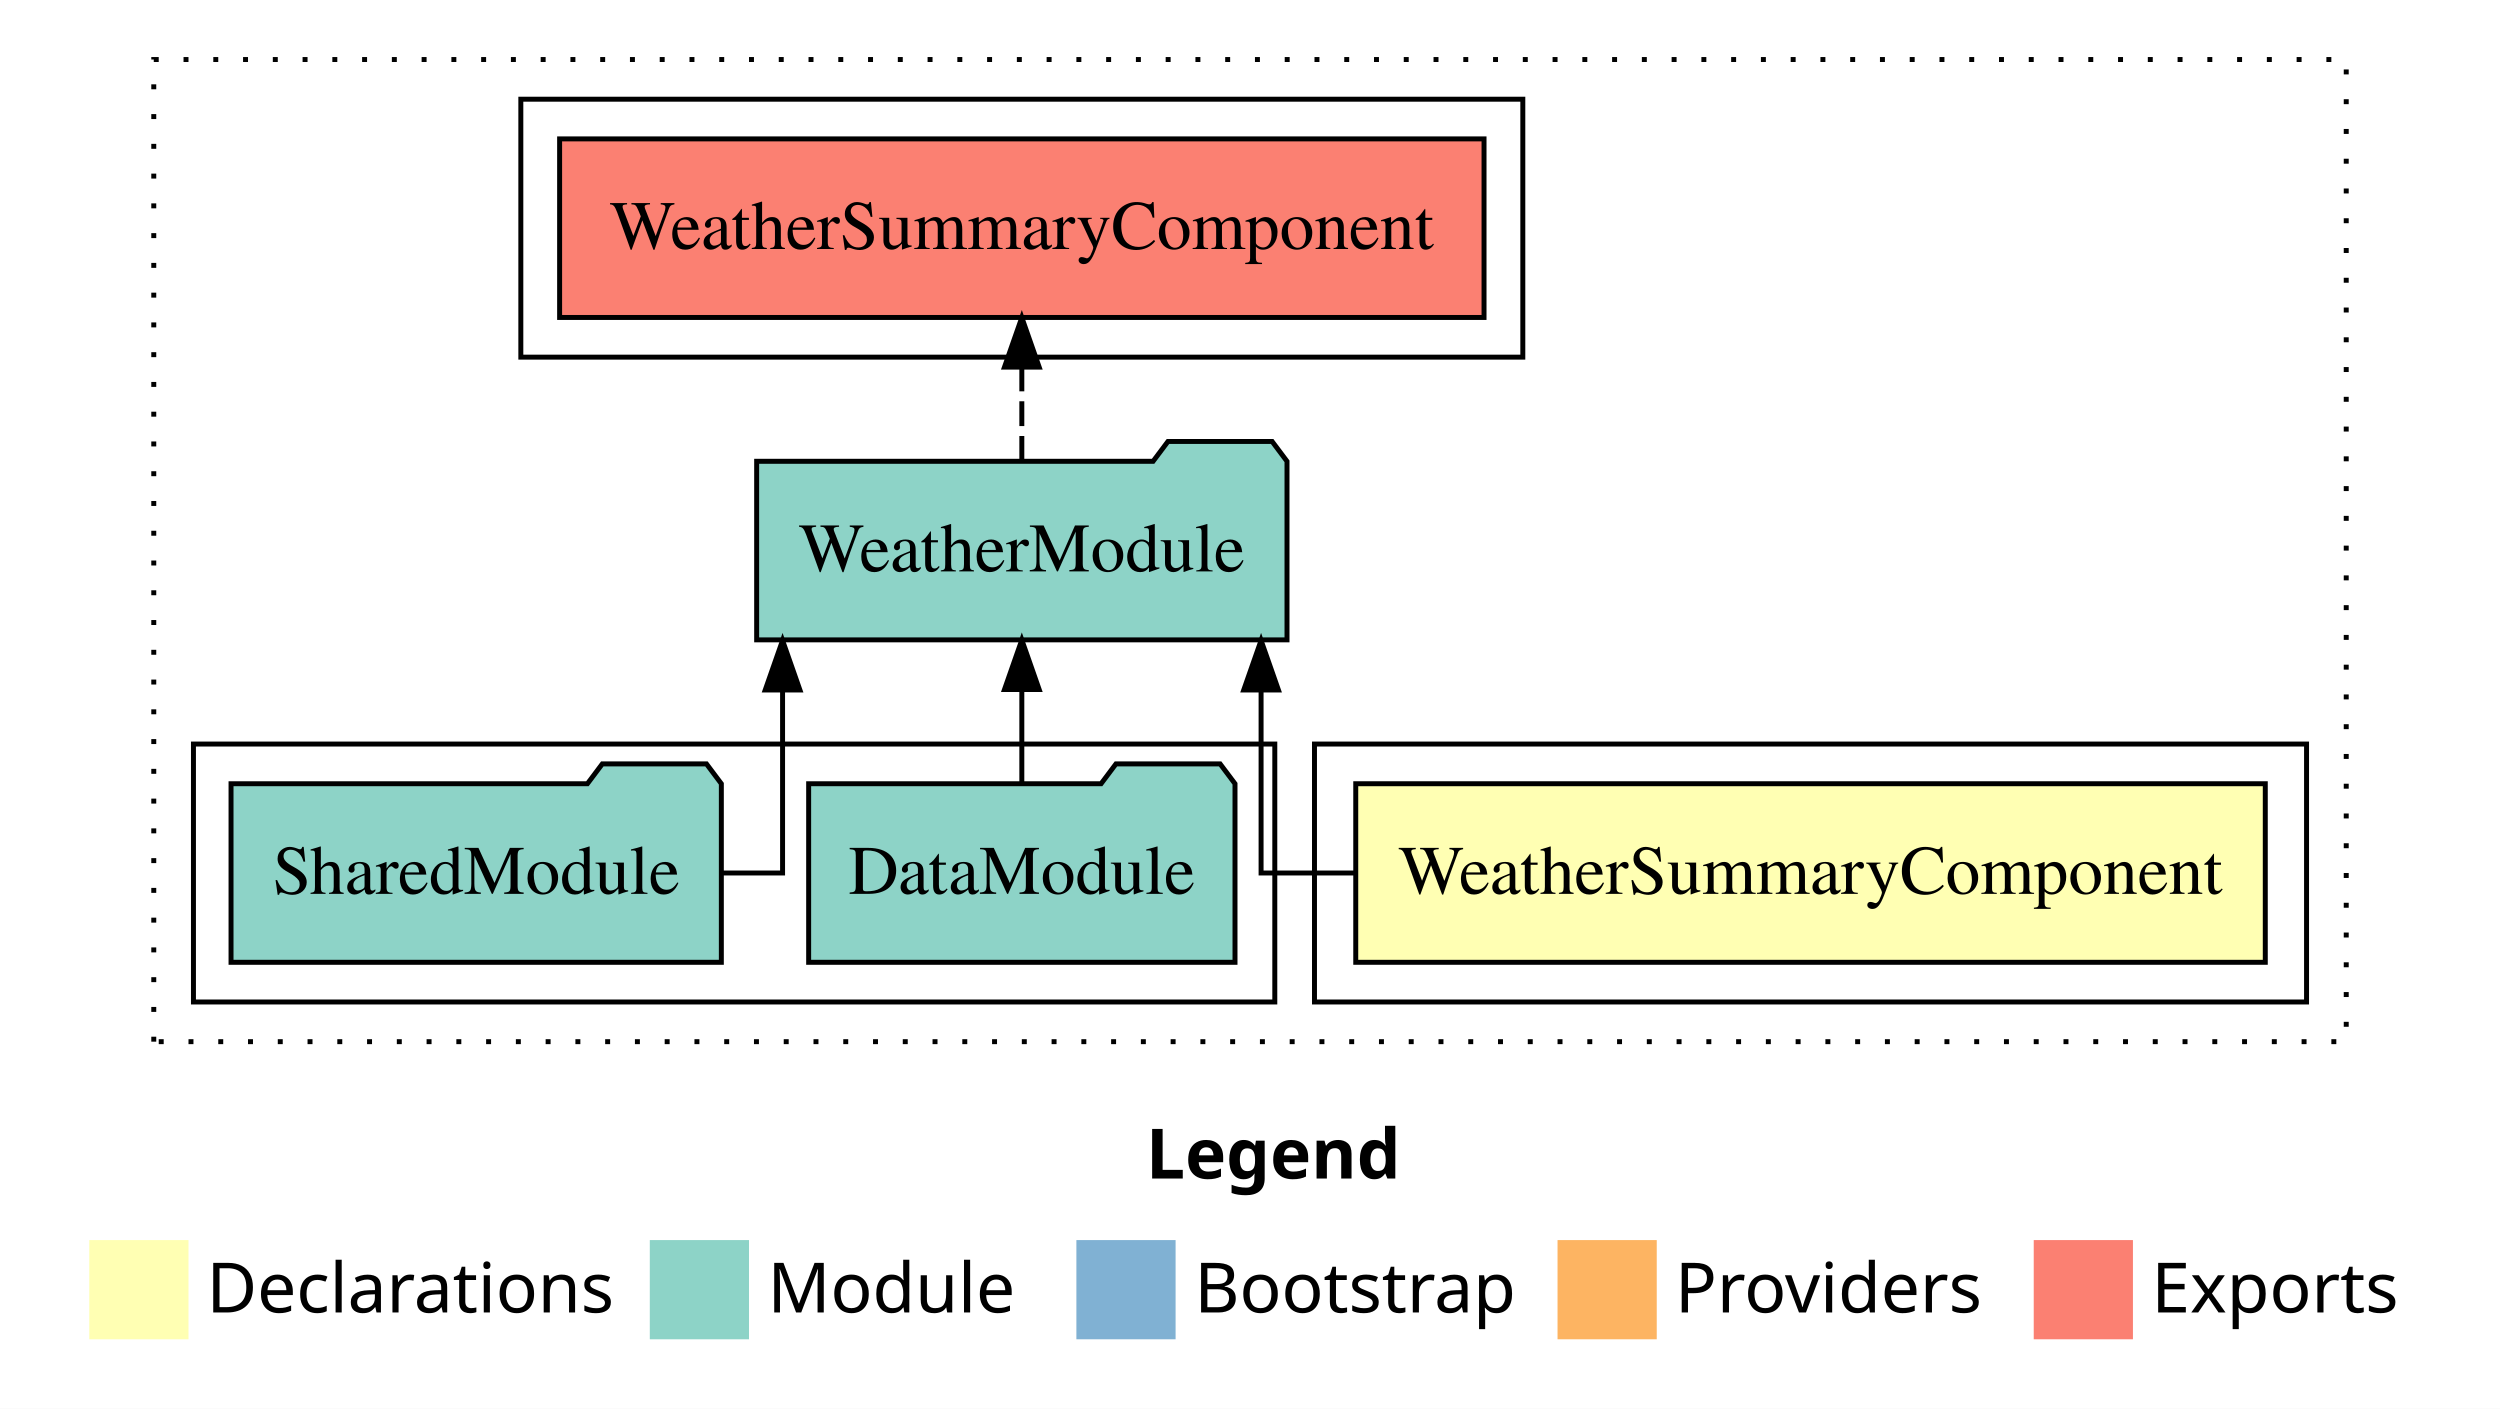
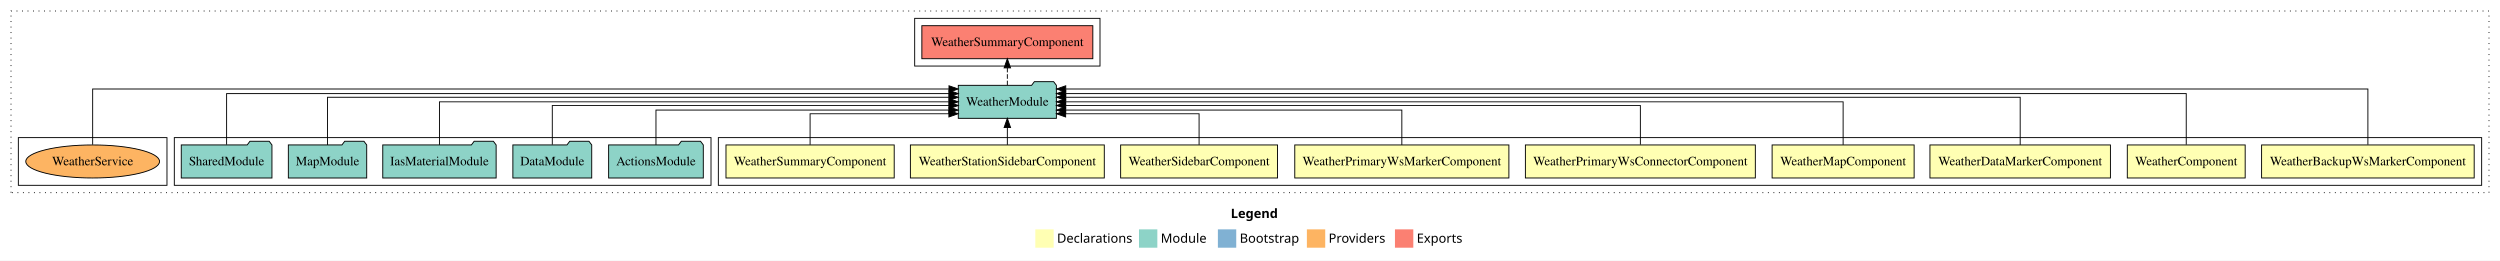
- <svg xmlns="http://www.w3.org/2000/svg" width="504pt" height="284pt" viewBox="0.00 0.00 504.00 284.00">
+ <svg xmlns="http://www.w3.org/2000/svg" width="2725pt" height="284pt" viewBox="0.00 0.00 2725.00 284.00">
  <g id="graph0" class="graph" transform="scale(1 1) rotate(0) translate(4 280)">
-     <polygon fill="#ffffff" stroke="transparent" points="-4,4 -4,-280 500,-280 500,4 -4,4" />
-     <text text-anchor="start" x="227.009" y="-42.4" font-family="sans-serif" font-weight="bold" font-size="14.00" fill="#000000">Legend</text>
-     <polygon fill="#ffffb3" stroke="transparent" points="14,-10 14,-30 34,-30 34,-10 14,-10" />
-     <text text-anchor="start" x="37.629" y="-15.4" font-family="sans-serif" font-size="14.00" fill="#000000">  Declarations</text>
-     <polygon fill="#8dd3c7" stroke="transparent" points="127,-10 127,-30 147,-30 147,-10 127,-10" />
-     <text text-anchor="start" x="150.725" y="-15.4" font-family="sans-serif" font-size="14.00" fill="#000000">  Module</text>
-     <polygon fill="#80b1d3" stroke="transparent" points="213,-10 213,-30 233,-30 233,-10 213,-10" />
-     <text text-anchor="start" x="236.781" y="-15.4" font-family="sans-serif" font-size="14.00" fill="#000000">  Bootstrap</text>
-     <polygon fill="#fdb462" stroke="transparent" points="310,-10 310,-30 330,-30 330,-10 310,-10" />
-     <text text-anchor="start" x="333.673" y="-15.4" font-family="sans-serif" font-size="14.00" fill="#000000">  Providers</text>
-     <polygon fill="#fb8072" stroke="transparent" points="406,-10 406,-30 426,-30 426,-10 406,-10" />
-     <text text-anchor="start" x="429.726" y="-15.4" font-family="sans-serif" font-size="14.00" fill="#000000">  Exports</text>
+     <polygon fill="#ffffff" stroke="transparent" points="-4,4 -4,-280 2721,-280 2721,4 -4,4" />
+     <text text-anchor="start" x="1337.509" y="-42.4" font-family="sans-serif" font-weight="bold" font-size="14.00" fill="#000000">Legend</text>
+     <polygon fill="#ffffb3" stroke="transparent" points="1124.5,-10 1124.5,-30 1144.5,-30 1144.5,-10 1124.5,-10" />
+     <text text-anchor="start" x="1148.129" y="-15.4" font-family="sans-serif" font-size="14.00" fill="#000000">  Declarations</text>
+     <polygon fill="#8dd3c7" stroke="transparent" points="1237.5,-10 1237.5,-30 1257.5,-30 1257.5,-10 1237.5,-10" />
+     <text text-anchor="start" x="1261.225" y="-15.4" font-family="sans-serif" font-size="14.00" fill="#000000">  Module</text>
+     <polygon fill="#80b1d3" stroke="transparent" points="1323.5,-10 1323.5,-30 1343.5,-30 1343.5,-10 1323.5,-10" />
+     <text text-anchor="start" x="1347.281" y="-15.4" font-family="sans-serif" font-size="14.00" fill="#000000">  Bootstrap</text>
+     <polygon fill="#fdb462" stroke="transparent" points="1420.5,-10 1420.5,-30 1440.5,-30 1440.5,-10 1420.5,-10" />
+     <text text-anchor="start" x="1444.173" y="-15.4" font-family="sans-serif" font-size="14.00" fill="#000000">  Providers</text>
+     <polygon fill="#fb8072" stroke="transparent" points="1516.5,-10 1516.5,-30 1536.5,-30 1536.5,-10 1516.5,-10" />
+     <text text-anchor="start" x="1540.226" y="-15.4" font-family="sans-serif" font-size="14.00" fill="#000000">  Exports</text>
    <g id="clust1" class="cluster">
-       <polygon fill="none" stroke="#000000" stroke-dasharray="1,5" points="27,-70 27,-268 469,-268 469,-70 27,-70" />
+       <polygon fill="none" stroke="#000000" stroke-dasharray="1,5" points="8,-70 8,-268 2709,-268 2709,-70 8,-70" />
    </g>
    <g id="clust2" class="cluster">
-       <polygon fill="none" stroke="#000000" points="261,-78 261,-130 461,-130 461,-78 261,-78" />
+       <polygon fill="none" stroke="#000000" points="779,-78 779,-130 2701,-130 2701,-78 779,-78" />
    </g>
-     <g id="clust4" class="cluster">
-       <polygon fill="none" stroke="#000000" points="35,-78 35,-130 253,-130 253,-78 35,-78" />
+     <g id="clust12" class="cluster">
+       <polygon fill="none" stroke="#000000" points="186,-78 186,-130 771,-130 771,-78 186,-78" />
    </g>
-     <g id="clust5" class="cluster">
-       <polygon fill="none" stroke="#000000" points="101,-208 101,-260 303,-260 303,-208 101,-208" />
+     <g id="clust13" class="cluster">
+       <polygon fill="none" stroke="#000000" points="993,-208 993,-260 1195,-260 1195,-208 993,-208" />
+     </g>
+     <g id="clust15" class="cluster">
+       <polygon fill="none" stroke="#000000" points="16,-78 16,-130 178,-130 178,-78 16,-78" />
    </g>
    <g id="node1" class="node">
-       <polygon fill="#ffffb3" stroke="#000000" points="452.681,-122 269.319,-122 269.319,-86 452.681,-86 452.681,-122" />
-       <text text-anchor="middle" x="361" y="-99.8" font-family="Times,serif" font-size="14.00" fill="#000000">WeatherSummaryComponent</text>
+       <polygon fill="#ffffb3" stroke="#000000" points="2692.862,-122 2461.138,-122 2461.138,-86 2692.862,-86 2692.862,-122" />
+       <text text-anchor="middle" x="2577" y="-99.8" font-family="Times,serif" font-size="14.00" fill="#000000">WeatherBackupWsMarkerComponent</text>
+     </g>
+     <g id="node10" class="node">
+       <polygon fill="#8dd3c7" stroke="#000000" points="1147.459,-187 1144.459,-191 1123.459,-191 1120.459,-187 1040.541,-187 1040.541,-151 1147.459,-151 1147.459,-187" />
+       <text text-anchor="middle" x="1094" y="-164.8" font-family="Times,serif" font-size="14.00" fill="#000000">WeatherModule</text>
+     </g>
+     <g id="edge1" class="edge">
+       <path fill="none" stroke="#000000" d="M2577,-122.323C2577,-145.66 2577,-183 2577,-183 2577,-183 1157.657,-183 1157.657,-183" />
+       <polygon fill="#000000" stroke="#000000" points="1157.657,-179.5 1147.657,-183 1157.657,-186.5 1157.657,-179.5" />
    </g>
    <g id="node2" class="node">
-       <polygon fill="#8dd3c7" stroke="#000000" points="255.459,-187 252.459,-191 231.459,-191 228.459,-187 148.541,-187 148.541,-151 255.459,-151 255.459,-187" />
-       <text text-anchor="middle" x="202" y="-164.8" font-family="Times,serif" font-size="14.00" fill="#000000">WeatherModule</text>
+       <polygon fill="#ffffb3" stroke="#000000" points="2443.242,-122 2314.758,-122 2314.758,-86 2443.242,-86 2443.242,-122" />
+       <text text-anchor="middle" x="2379" y="-99.8" font-family="Times,serif" font-size="14.00" fill="#000000">WeatherComponent</text>
    </g>
-     <g id="edge1" class="edge">
-       <path fill="none" stroke="#000000" d="M269.024,-104C257.821,-104 250.234,-104 250.234,-104 250.234,-104 250.234,-140.894 250.234,-140.894" />
-       <polygon fill="#000000" stroke="#000000" points="246.734,-140.894 250.234,-150.894 253.734,-140.894 246.734,-140.894" />
+     <g id="edge2" class="edge">
+       <path fill="none" stroke="#000000" d="M2379,-122.292C2379,-144.206 2379,-178 2379,-178 2379,-178 1157.579,-178 1157.579,-178" />
+       <polygon fill="#000000" stroke="#000000" points="1157.579,-174.5 1147.579,-178 1157.579,-181.5 1157.579,-174.5" />
+     </g>
+     <g id="node3" class="node">
+       <polygon fill="#ffffb3" stroke="#000000" points="2296.364,-122 2099.636,-122 2099.636,-86 2296.364,-86 2296.364,-122" />
+       <text text-anchor="middle" x="2198" y="-99.8" font-family="Times,serif" font-size="14.00" fill="#000000">WeatherDataMarkerComponent</text>
+     </g>
+     <g id="edge3" class="edge">
+       <path fill="none" stroke="#000000" d="M2198,-122.027C2198,-142.767 2198,-174 2198,-174 2198,-174 1157.621,-174 1157.621,-174" />
+       <polygon fill="#000000" stroke="#000000" points="1157.621,-170.5 1147.621,-174 1157.621,-177.5 1157.621,-170.5" />
+     </g>
+     <g id="node4" class="node">
+       <polygon fill="#ffffb3" stroke="#000000" points="2082.402,-122 1927.598,-122 1927.598,-86 2082.402,-86 2082.402,-122" />
+       <text text-anchor="middle" x="2005" y="-99.8" font-family="Times,serif" font-size="14.00" fill="#000000">WeatherMapComponent</text>
+     </g>
+     <g id="edge4" class="edge">
+       <path fill="none" stroke="#000000" d="M2005,-122.106C2005,-141.339 2005,-169 2005,-169 2005,-169 1157.586,-169 1157.586,-169" />
+       <polygon fill="#000000" stroke="#000000" points="1157.586,-165.5 1147.586,-169 1157.586,-172.5 1157.586,-165.5" />
    </g>
    <g id="node5" class="node">
-       <polygon fill="#fb8072" stroke="#000000" points="295.181,-252 108.819,-252 108.819,-216 295.181,-216 295.181,-252" />
-       <text text-anchor="middle" x="202" y="-229.8" font-family="Times,serif" font-size="14.00" fill="#000000">WeatherSummaryComponent </text>
+       <polygon fill="#ffffb3" stroke="#000000" points="1909.318,-122 1658.682,-122 1658.682,-86 1909.318,-86 1909.318,-122" />
+       <text text-anchor="middle" x="1784" y="-99.8" font-family="Times,serif" font-size="14.00" fill="#000000">WeatherPrimaryWsConnectorComponent</text>
    </g>
-     <g id="edge4" class="edge">
-       <path fill="none" stroke="#000000" stroke-dasharray="5,2" d="M202,-187.106C202,-187.106 202,-205.991 202,-205.991" />
-       <polygon fill="#000000" stroke="#000000" points="198.5,-205.991 202,-215.991 205.5,-205.991 198.5,-205.991" />
+     <g id="edge5" class="edge">
+       <path fill="none" stroke="#000000" d="M1784,-122.302C1784,-140.27 1784,-165 1784,-165 1784,-165 1157.569,-165 1157.569,-165" />
+       <polygon fill="#000000" stroke="#000000" points="1157.569,-161.5 1147.569,-165 1157.569,-168.5 1157.569,-161.5" />
    </g>
-     <g id="node3" class="node">
-       <polygon fill="#8dd3c7" stroke="#000000" points="244.976,-122 241.976,-126 220.976,-126 217.976,-122 159.024,-122 159.024,-86 244.976,-86 244.976,-122" />
-       <text text-anchor="middle" x="202" y="-99.8" font-family="Times,serif" font-size="14.00" fill="#000000">DataModule</text>
+     <g id="node6" class="node">
+       <polygon fill="#ffffb3" stroke="#000000" points="1640.696,-122 1407.304,-122 1407.304,-86 1640.696,-86 1640.696,-122" />
+       <text text-anchor="middle" x="1524" y="-99.8" font-family="Times,serif" font-size="14.00" fill="#000000">WeatherPrimaryWsMarkerComponent</text>
    </g>
-     <g id="edge2" class="edge">
-       <path fill="none" stroke="#000000" d="M202,-122.106C202,-122.106 202,-140.991 202,-140.991" />
-       <polygon fill="#000000" stroke="#000000" points="198.5,-140.991 202,-150.991 205.5,-140.991 198.5,-140.991" />
+     <g id="edge6" class="edge">
+       <path fill="none" stroke="#000000" d="M1524,-122.027C1524,-138.398 1524,-160 1524,-160 1524,-160 1157.59,-160 1157.59,-160" />
+       <polygon fill="#000000" stroke="#000000" points="1157.59,-156.5 1147.59,-160 1157.59,-163.5 1157.59,-156.5" />
    </g>
-     <g id="node4" class="node">
-       <polygon fill="#8dd3c7" stroke="#000000" points="141.423,-122 138.423,-126 117.423,-126 114.423,-122 42.577,-122 42.577,-86 141.423,-86 141.423,-122" />
-       <text text-anchor="middle" x="92" y="-99.8" font-family="Times,serif" font-size="14.00" fill="#000000">SharedModule</text>
+     <g id="node7" class="node">
+       <polygon fill="#ffffb3" stroke="#000000" points="1388.506,-122 1217.494,-122 1217.494,-86 1388.506,-86 1388.506,-122" />
+       <text text-anchor="middle" x="1303" y="-99.8" font-family="Times,serif" font-size="14.00" fill="#000000">WeatherSidebarComponent</text>
    </g>
-     <g id="edge3" class="edge">
-       <path fill="none" stroke="#000000" d="M141.267,-104C148.605,-104 153.766,-104 153.766,-104 153.766,-104 153.766,-140.894 153.766,-140.894" />
-       <polygon fill="#000000" stroke="#000000" points="150.266,-140.894 153.766,-150.894 157.266,-140.894 150.266,-140.894" />
+     <g id="edge7" class="edge">
+       <path fill="none" stroke="#000000" d="M1303,-122.187C1303,-137.182 1303,-156 1303,-156 1303,-156 1157.551,-156 1157.551,-156" />
+       <polygon fill="#000000" stroke="#000000" points="1157.551,-152.5 1147.551,-156 1157.551,-159.5 1157.551,-152.5" />
+     </g>
+     <g id="node8" class="node">
+       <polygon fill="#ffffb3" stroke="#000000" points="1199.674,-122 988.326,-122 988.326,-86 1199.674,-86 1199.674,-122" />
+       <text text-anchor="middle" x="1094" y="-99.8" font-family="Times,serif" font-size="14.00" fill="#000000">WeatherStationSidebarComponent</text>
+     </g>
+     <g id="edge8" class="edge">
+       <path fill="none" stroke="#000000" d="M1094,-122.106C1094,-122.106 1094,-140.991 1094,-140.991" />
+       <polygon fill="#000000" stroke="#000000" points="1090.5,-140.991 1094,-150.991 1097.5,-140.991 1090.5,-140.991" />
+     </g>
+     <g id="node9" class="node">
+       <polygon fill="#ffffb3" stroke="#000000" points="970.681,-122 787.319,-122 787.319,-86 970.681,-86 970.681,-122" />
+       <text text-anchor="middle" x="879" y="-99.8" font-family="Times,serif" font-size="14.00" fill="#000000">WeatherSummaryComponent</text>
+     </g>
+     <g id="edge9" class="edge">
+       <path fill="none" stroke="#000000" d="M879,-122.187C879,-137.182 879,-156 879,-156 879,-156 1030.301,-156 1030.301,-156" />
+       <polygon fill="#000000" stroke="#000000" points="1030.301,-159.5 1040.301,-156 1030.301,-152.5 1030.301,-159.5" />
+     </g>
+     <g id="node16" class="node">
+       <polygon fill="#fb8072" stroke="#000000" points="1187.181,-252 1000.819,-252 1000.819,-216 1187.181,-216 1187.181,-252" />
+       <text text-anchor="middle" x="1094" y="-229.8" font-family="Times,serif" font-size="14.00" fill="#000000">WeatherSummaryComponent </text>
+     </g>
+     <g id="edge15" class="edge">
+       <path fill="none" stroke="#000000" stroke-dasharray="5,2" d="M1094,-187.106C1094,-187.106 1094,-205.991 1094,-205.991" />
+       <polygon fill="#000000" stroke="#000000" points="1090.5,-205.991 1094,-215.991 1097.5,-205.991 1090.5,-205.991" />
+     </g>
+     <g id="node11" class="node">
+       <polygon fill="#8dd3c7" stroke="#000000" points="762.597,-122 759.597,-126 738.597,-126 735.597,-122 659.403,-122 659.403,-86 762.597,-86 762.597,-122" />
+       <text text-anchor="middle" x="711" y="-99.8" font-family="Times,serif" font-size="14.00" fill="#000000">ActionsModule</text>
+     </g>
+     <g id="edge10" class="edge">
+       <path fill="none" stroke="#000000" d="M711,-122.027C711,-138.398 711,-160 711,-160 711,-160 1030.342,-160 1030.342,-160" />
+       <polygon fill="#000000" stroke="#000000" points="1030.342,-163.5 1040.342,-160 1030.342,-156.5 1030.342,-163.5" />
+     </g>
+     <g id="node12" class="node">
+       <polygon fill="#8dd3c7" stroke="#000000" points="640.976,-122 637.976,-126 616.976,-126 613.976,-122 555.024,-122 555.024,-86 640.976,-86 640.976,-122" />
+       <text text-anchor="middle" x="598" y="-99.8" font-family="Times,serif" font-size="14.00" fill="#000000">DataModule</text>
+     </g>
+     <g id="edge11" class="edge">
+       <path fill="none" stroke="#000000" d="M598,-122.302C598,-140.27 598,-165 598,-165 598,-165 1030.448,-165 1030.448,-165" />
+       <polygon fill="#000000" stroke="#000000" points="1030.448,-168.5 1040.448,-165 1030.448,-161.5 1030.448,-168.5" />
+     </g>
+     <g id="node13" class="node">
+       <polygon fill="#8dd3c7" stroke="#000000" points="536.791,-122 533.791,-126 512.791,-126 509.791,-122 413.209,-122 413.209,-86 536.791,-86 536.791,-122" />
+       <text text-anchor="middle" x="475" y="-99.8" font-family="Times,serif" font-size="14.00" fill="#000000">IasMaterialModule</text>
+     </g>
+     <g id="edge12" class="edge">
+       <path fill="none" stroke="#000000" d="M475,-122.106C475,-141.339 475,-169 475,-169 475,-169 1030.42,-169 1030.42,-169" />
+       <polygon fill="#000000" stroke="#000000" points="1030.42,-172.5 1040.42,-169 1030.42,-165.5 1030.42,-172.5" />
+     </g>
+     <g id="node14" class="node">
+       <polygon fill="#8dd3c7" stroke="#000000" points="395.709,-122 392.709,-126 371.709,-126 368.709,-122 310.291,-122 310.291,-86 395.709,-86 395.709,-122" />
+       <text text-anchor="middle" x="353" y="-99.8" font-family="Times,serif" font-size="14.00" fill="#000000">MapModule</text>
+     </g>
+     <g id="edge13" class="edge">
+       <path fill="none" stroke="#000000" d="M353,-122.027C353,-142.767 353,-174 353,-174 353,-174 1030.411,-174 1030.411,-174" />
+       <polygon fill="#000000" stroke="#000000" points="1030.411,-177.5 1040.411,-174 1030.411,-170.5 1030.411,-177.5" />
+     </g>
+     <g id="node15" class="node">
+       <polygon fill="#8dd3c7" stroke="#000000" points="292.423,-122 289.423,-126 268.423,-126 265.423,-122 193.577,-122 193.577,-86 292.423,-86 292.423,-122" />
+       <text text-anchor="middle" x="243" y="-99.8" font-family="Times,serif" font-size="14.00" fill="#000000">SharedModule</text>
+     </g>
+     <g id="edge14" class="edge">
+       <path fill="none" stroke="#000000" d="M243,-122.292C243,-144.206 243,-178 243,-178 243,-178 1030.444,-178 1030.444,-178" />
+       <polygon fill="#000000" stroke="#000000" points="1030.444,-181.5 1040.444,-178 1030.444,-174.5 1030.444,-181.5" />
+     </g>
+     <g id="node17" class="node">
+       <ellipse fill="#fdb462" stroke="#000000" cx="97" cy="-104" rx="72.889" ry="18" />
+       <text text-anchor="middle" x="97" y="-99.8" font-family="Times,serif" font-size="14.00" fill="#000000">WeatherService</text>
+     </g>
+     <g id="edge16" class="edge">
+       <path fill="none" stroke="#000000" d="M97,-122.323C97,-145.66 97,-183 97,-183 97,-183 1030.397,-183 1030.397,-183" />
+       <polygon fill="#000000" stroke="#000000" points="1030.397,-186.5 1040.397,-183 1030.397,-179.5 1030.397,-186.5" />
    </g>
  </g>
</svg>
